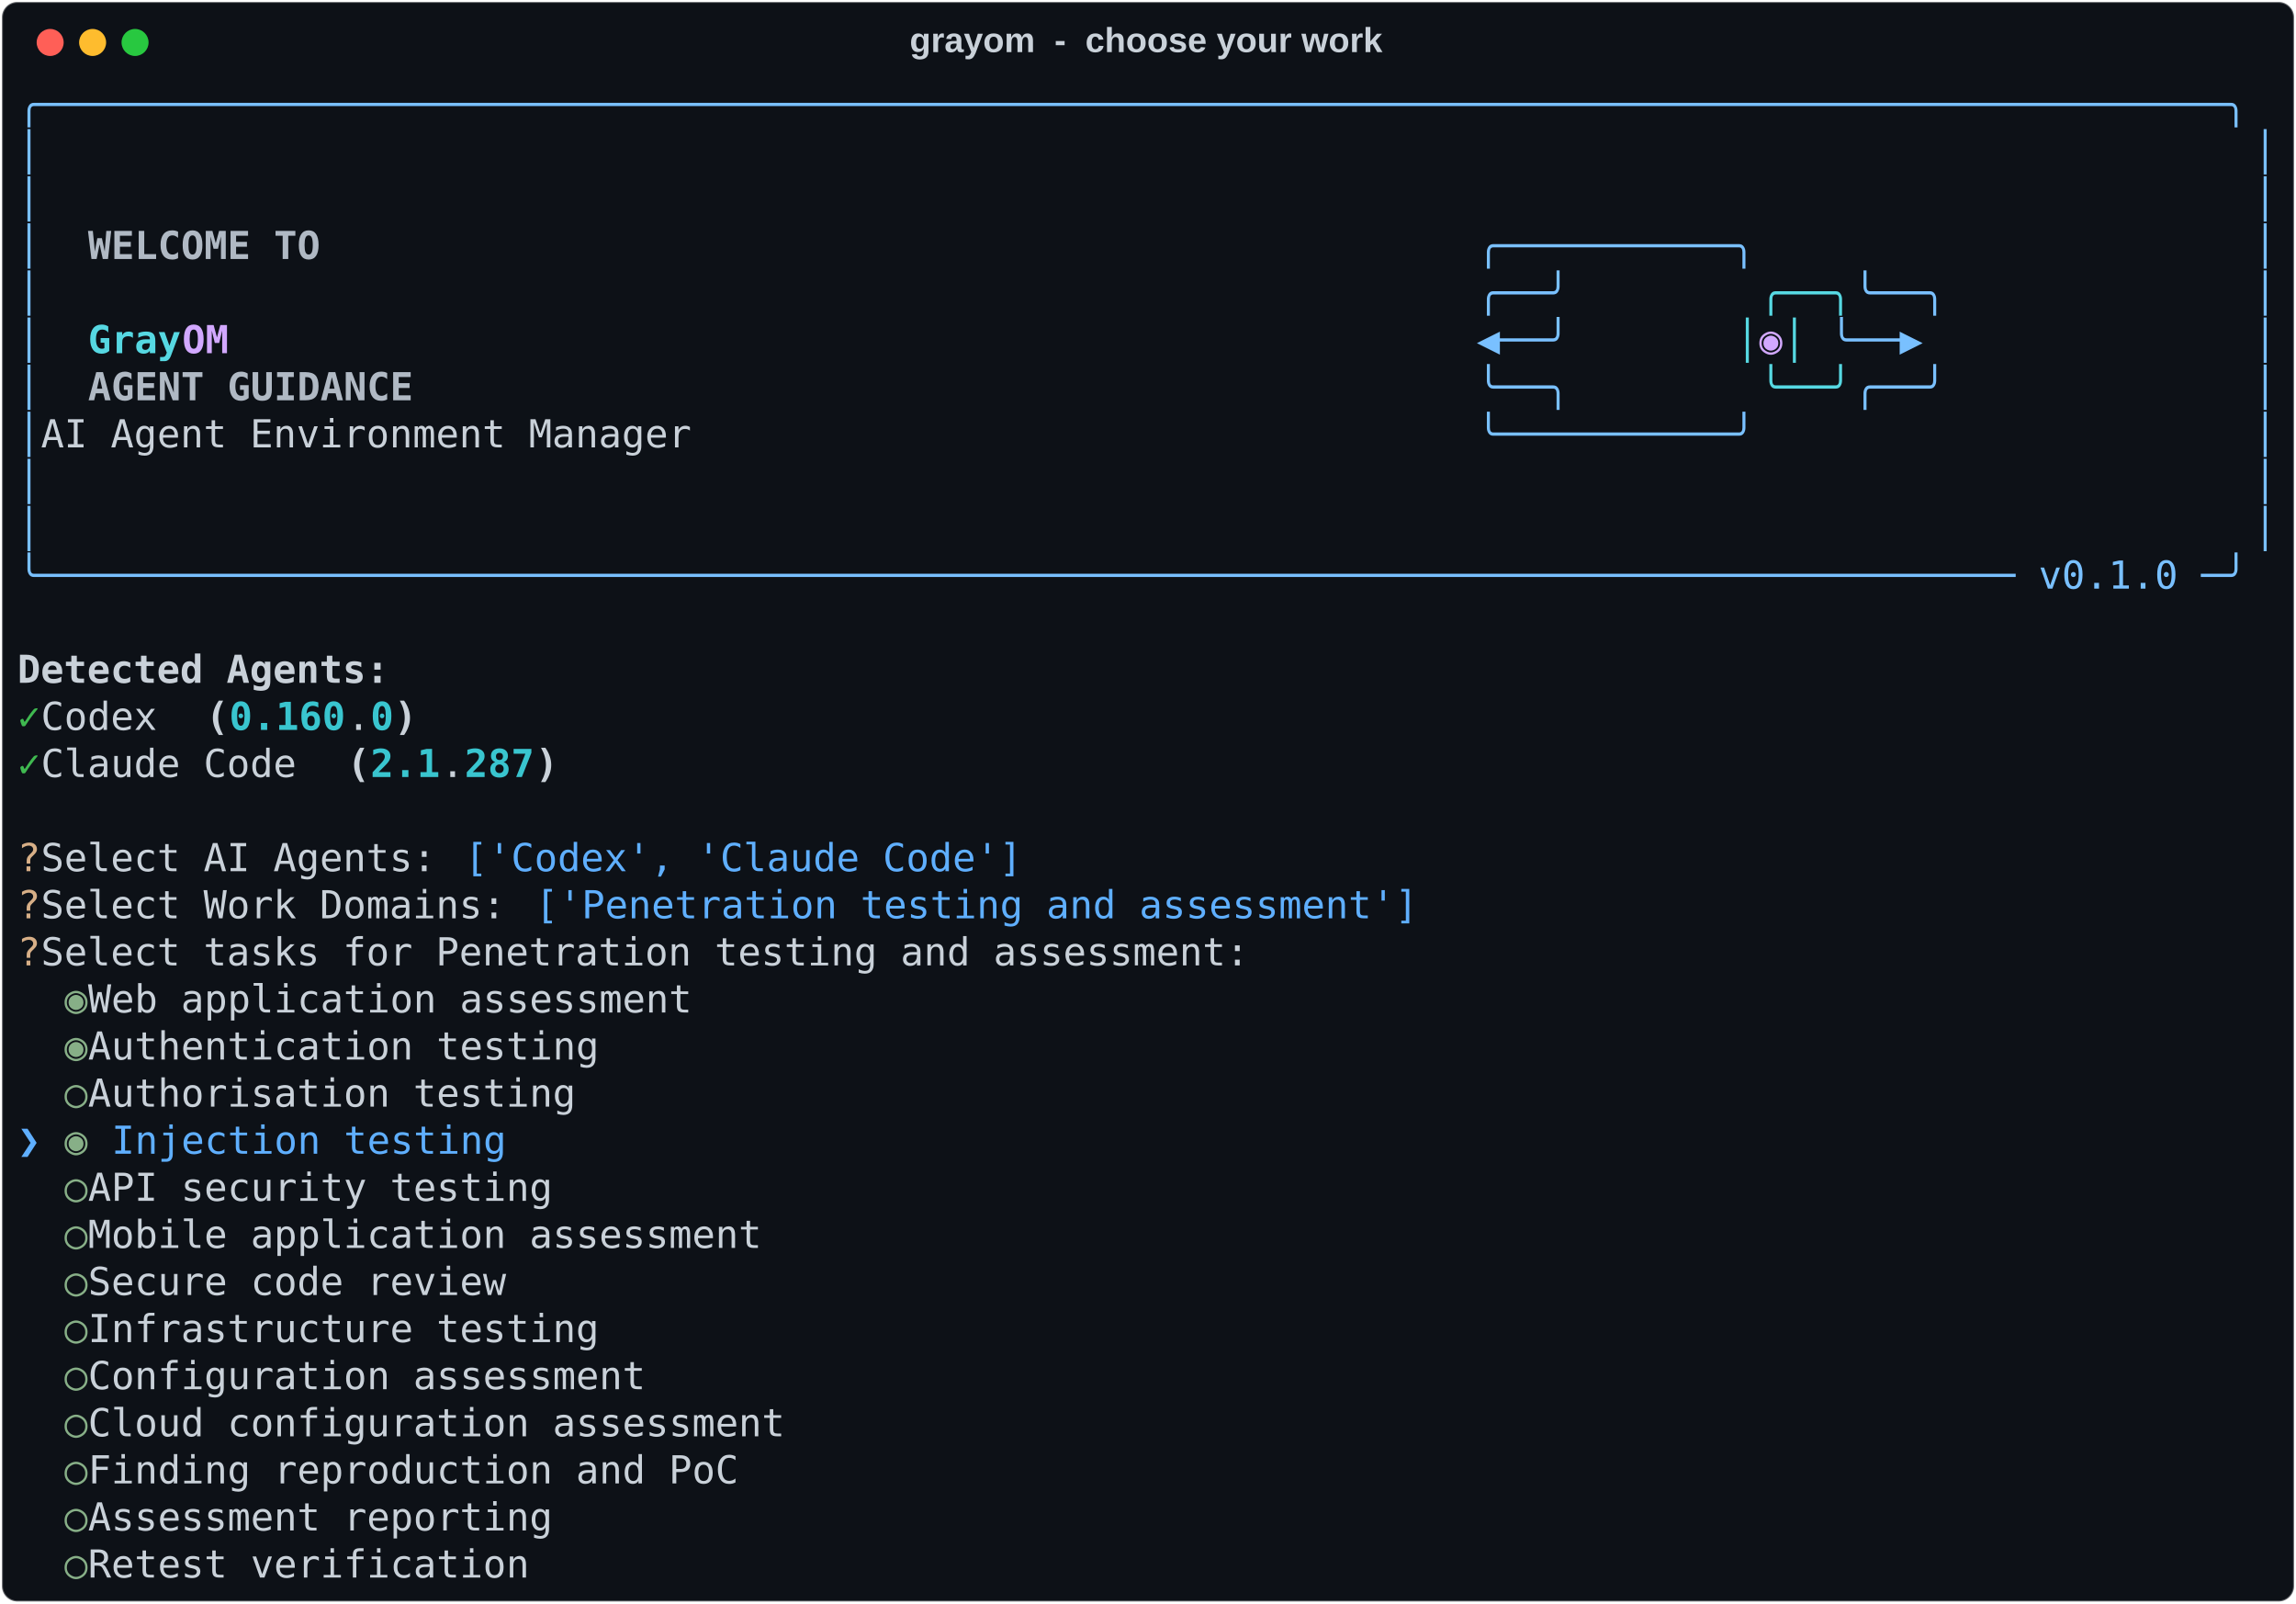
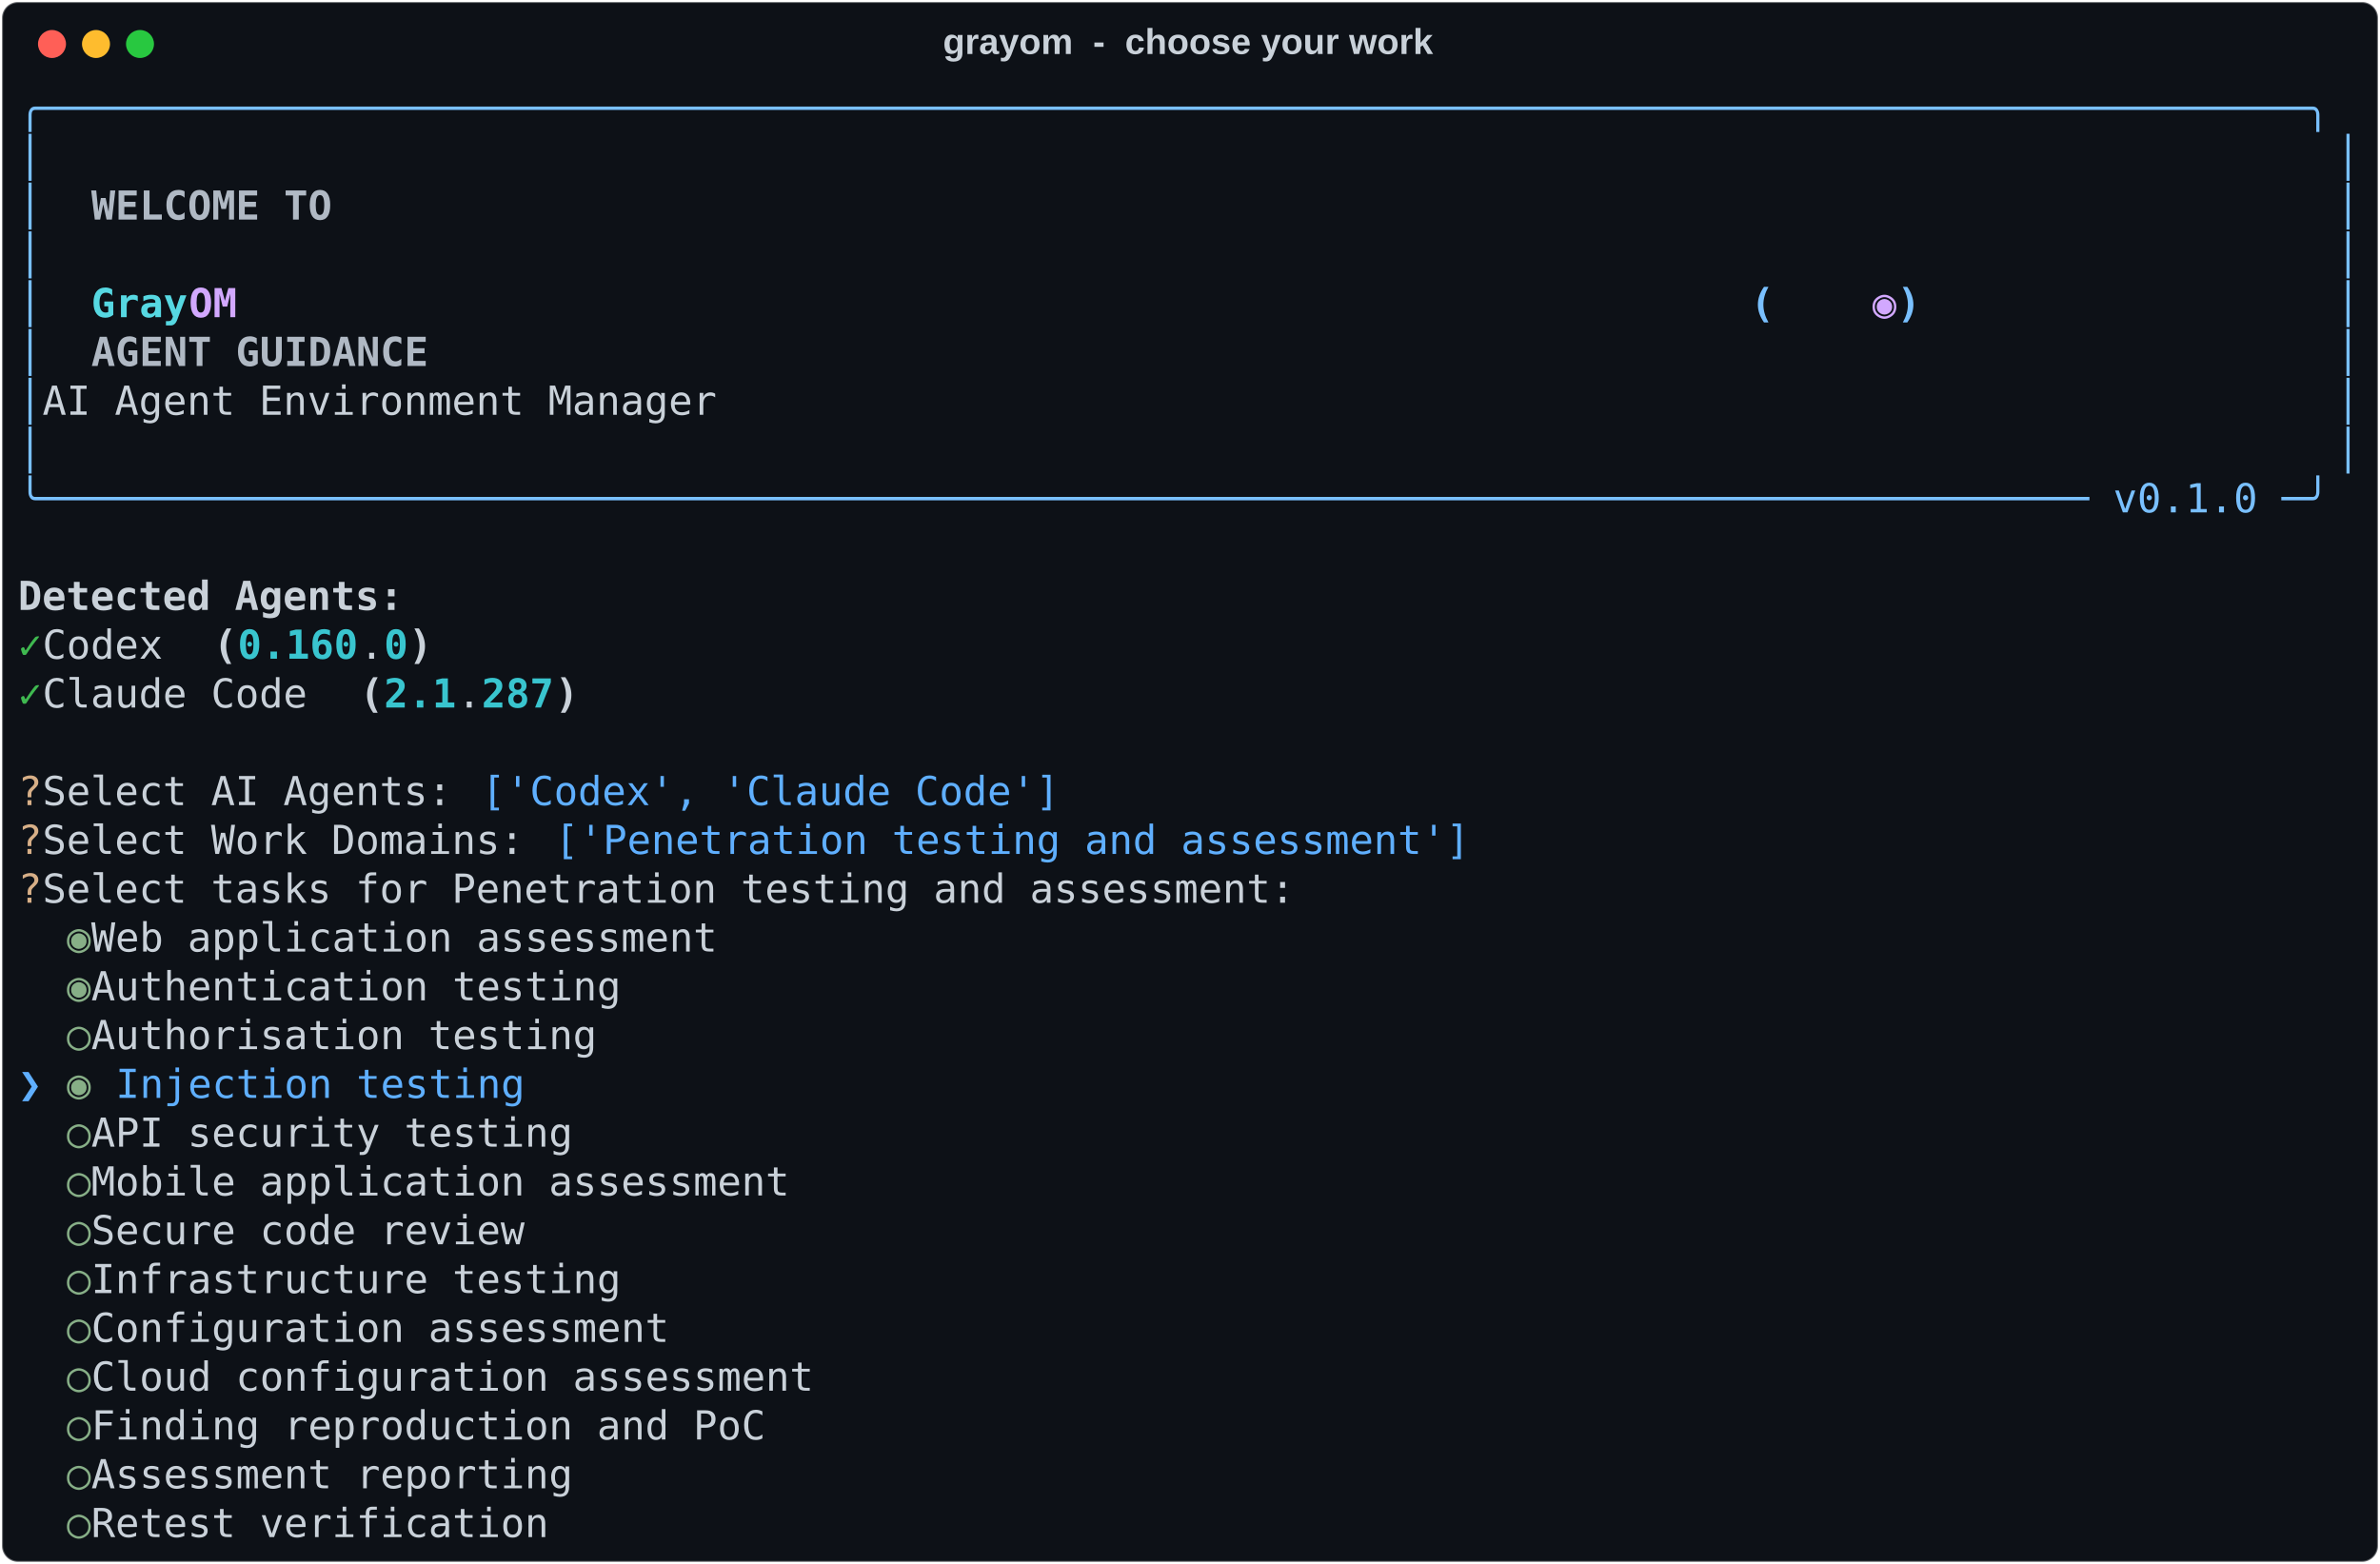
- <svg xmlns="http://www.w3.org/2000/svg" class="rich-terminal" viewBox="0 0 1190 830.8">
+ <svg xmlns="http://www.w3.org/2000/svg" class="rich-terminal" viewBox="0 0 1190 782.0">
  <style>

    @font-face {
        font-family: "Fira Code";
        src: local("FiraCode-Regular"),
                url("https://cdnjs.cloudflare.com/ajax/libs/firacode/6.2.0/woff2/FiraCode-Regular.woff2") format("woff2"),
                url("https://cdnjs.cloudflare.com/ajax/libs/firacode/6.2.0/woff/FiraCode-Regular.woff") format("woff");
        font-style: normal;
        font-weight: 400;
    }
    @font-face {
        font-family: "Fira Code";
        src: local("FiraCode-Bold"),
                url("https://cdnjs.cloudflare.com/ajax/libs/firacode/6.2.0/woff2/FiraCode-Bold.woff2") format("woff2"),
                url("https://cdnjs.cloudflare.com/ajax/libs/firacode/6.2.0/woff/FiraCode-Bold.woff") format("woff");
        font-style: bold;
        font-weight: 700;
    }

-     .terminal-2497470478-matrix {
+     .terminal-3735332745-matrix {
        font-family: Fira Code, monospace;
        font-size: 20px;
        line-height: 24.4px;
        font-variant-east-asian: full-width;
    }

-     .terminal-2497470478-title {
+     .terminal-3735332745-title {
        font-size: 18px;
        font-weight: bold;
        font-family: arial;
    }

-     .terminal-2497470478-r1 { fill: #79c0ff }
- .terminal-2497470478-r2 { fill: #c9d1d9 }
- .terminal-2497470478-r3 { fill: #79c0ff;font-weight: bold }
- .terminal-2497470478-r4 { fill: #b0b9c4;font-weight: bold }
- .terminal-2497470478-r5 { fill: #56d8e2;font-weight: bold }
- .terminal-2497470478-r6 { fill: #d2a8ff;font-weight: bold }
- .terminal-2497470478-r7 { fill: #c9d1d9;font-weight: bold }
- .terminal-2497470478-r8 { fill: #3fb950 }
- .terminal-2497470478-r9 { fill: #39c5cf;font-weight: bold }
- .terminal-2497470478-r10 { fill: #d7af87 }
- .terminal-2497470478-r11 { fill: #5fafff }
- .terminal-2497470478-r12 { fill: #b2b2b2 }
- .terminal-2497470478-r13 { fill: #87af87 }
+     .terminal-3735332745-r1 { fill: #79c0ff }
+ .terminal-3735332745-r2 { fill: #c9d1d9 }
+ .terminal-3735332745-r3 { fill: #b0b9c4;font-weight: bold }
+ .terminal-3735332745-r4 { fill: #79c0ff;font-weight: bold }
+ .terminal-3735332745-r5 { fill: #56d8e2;font-weight: bold }
+ .terminal-3735332745-r6 { fill: #d2a8ff;font-weight: bold }
+ .terminal-3735332745-r7 { fill: #c9d1d9;font-weight: bold }
+ .terminal-3735332745-r8 { fill: #3fb950 }
+ .terminal-3735332745-r9 { fill: #39c5cf;font-weight: bold }
+ .terminal-3735332745-r10 { fill: #d7af87 }
+ .terminal-3735332745-r11 { fill: #5fafff }
+ .terminal-3735332745-r12 { fill: #b2b2b2 }
+ .terminal-3735332745-r13 { fill: #87af87 }
    </style>
  <defs>
-     <clipPath id="terminal-2497470478-clip-terminal">
-       <rect x="0" y="0" width="1170.2" height="779.8" />
-     </clipPath>
-     <clipPath id="terminal-2497470478-line-0">
+     <clipPath id="terminal-3735332745-clip-terminal">
+       <rect x="0" y="0" width="1170.2" height="731.0" />
+     </clipPath>
+     <clipPath id="terminal-3735332745-line-0">
      <rect x="0" y="1.5" width="1171.2" height="24.65" />
    </clipPath>
-     <clipPath id="terminal-2497470478-line-1">
+     <clipPath id="terminal-3735332745-line-1">
      <rect x="0" y="25.9" width="1171.2" height="24.65" />
    </clipPath>
-     <clipPath id="terminal-2497470478-line-2">
+     <clipPath id="terminal-3735332745-line-2">
      <rect x="0" y="50.3" width="1171.2" height="24.65" />
    </clipPath>
-     <clipPath id="terminal-2497470478-line-3">
+     <clipPath id="terminal-3735332745-line-3">
      <rect x="0" y="74.7" width="1171.2" height="24.65" />
    </clipPath>
-     <clipPath id="terminal-2497470478-line-4">
+     <clipPath id="terminal-3735332745-line-4">
      <rect x="0" y="99.1" width="1171.2" height="24.65" />
    </clipPath>
-     <clipPath id="terminal-2497470478-line-5">
+     <clipPath id="terminal-3735332745-line-5">
      <rect x="0" y="123.5" width="1171.2" height="24.65" />
    </clipPath>
-     <clipPath id="terminal-2497470478-line-6">
+     <clipPath id="terminal-3735332745-line-6">
      <rect x="0" y="147.9" width="1171.2" height="24.65" />
    </clipPath>
-     <clipPath id="terminal-2497470478-line-7">
+     <clipPath id="terminal-3735332745-line-7">
      <rect x="0" y="172.3" width="1171.2" height="24.65" />
    </clipPath>
-     <clipPath id="terminal-2497470478-line-8">
+     <clipPath id="terminal-3735332745-line-8">
      <rect x="0" y="196.7" width="1171.2" height="24.65" />
    </clipPath>
-     <clipPath id="terminal-2497470478-line-9">
+     <clipPath id="terminal-3735332745-line-9">
      <rect x="0" y="221.1" width="1171.2" height="24.65" />
    </clipPath>
-     <clipPath id="terminal-2497470478-line-10">
+     <clipPath id="terminal-3735332745-line-10">
      <rect x="0" y="245.5" width="1171.2" height="24.65" />
    </clipPath>
-     <clipPath id="terminal-2497470478-line-11">
+     <clipPath id="terminal-3735332745-line-11">
      <rect x="0" y="269.9" width="1171.2" height="24.65" />
    </clipPath>
-     <clipPath id="terminal-2497470478-line-12">
+     <clipPath id="terminal-3735332745-line-12">
      <rect x="0" y="294.3" width="1171.2" height="24.65" />
    </clipPath>
-     <clipPath id="terminal-2497470478-line-13">
+     <clipPath id="terminal-3735332745-line-13">
      <rect x="0" y="318.7" width="1171.2" height="24.65" />
    </clipPath>
-     <clipPath id="terminal-2497470478-line-14">
+     <clipPath id="terminal-3735332745-line-14">
      <rect x="0" y="343.1" width="1171.2" height="24.65" />
    </clipPath>
-     <clipPath id="terminal-2497470478-line-15">
+     <clipPath id="terminal-3735332745-line-15">
      <rect x="0" y="367.5" width="1171.2" height="24.65" />
    </clipPath>
-     <clipPath id="terminal-2497470478-line-16">
+     <clipPath id="terminal-3735332745-line-16">
      <rect x="0" y="391.9" width="1171.2" height="24.65" />
    </clipPath>
-     <clipPath id="terminal-2497470478-line-17">
+     <clipPath id="terminal-3735332745-line-17">
      <rect x="0" y="416.3" width="1171.2" height="24.65" />
    </clipPath>
-     <clipPath id="terminal-2497470478-line-18">
+     <clipPath id="terminal-3735332745-line-18">
      <rect x="0" y="440.7" width="1171.2" height="24.65" />
    </clipPath>
-     <clipPath id="terminal-2497470478-line-19">
+     <clipPath id="terminal-3735332745-line-19">
      <rect x="0" y="465.1" width="1171.2" height="24.65" />
    </clipPath>
-     <clipPath id="terminal-2497470478-line-20">
+     <clipPath id="terminal-3735332745-line-20">
      <rect x="0" y="489.5" width="1171.2" height="24.65" />
    </clipPath>
-     <clipPath id="terminal-2497470478-line-21">
+     <clipPath id="terminal-3735332745-line-21">
      <rect x="0" y="513.9" width="1171.2" height="24.65" />
    </clipPath>
-     <clipPath id="terminal-2497470478-line-22">
+     <clipPath id="terminal-3735332745-line-22">
      <rect x="0" y="538.3" width="1171.2" height="24.65" />
    </clipPath>
-     <clipPath id="terminal-2497470478-line-23">
+     <clipPath id="terminal-3735332745-line-23">
      <rect x="0" y="562.7" width="1171.2" height="24.65" />
    </clipPath>
-     <clipPath id="terminal-2497470478-line-24">
+     <clipPath id="terminal-3735332745-line-24">
      <rect x="0" y="587.1" width="1171.2" height="24.65" />
    </clipPath>
-     <clipPath id="terminal-2497470478-line-25">
+     <clipPath id="terminal-3735332745-line-25">
      <rect x="0" y="611.5" width="1171.2" height="24.65" />
    </clipPath>
-     <clipPath id="terminal-2497470478-line-26">
+     <clipPath id="terminal-3735332745-line-26">
      <rect x="0" y="635.9" width="1171.2" height="24.65" />
    </clipPath>
-     <clipPath id="terminal-2497470478-line-27">
+     <clipPath id="terminal-3735332745-line-27">
      <rect x="0" y="660.3" width="1171.2" height="24.65" />
    </clipPath>
-     <clipPath id="terminal-2497470478-line-28">
+     <clipPath id="terminal-3735332745-line-28">
      <rect x="0" y="684.7" width="1171.2" height="24.65" />
    </clipPath>
-     <clipPath id="terminal-2497470478-line-29">
-       <rect x="0" y="709.1" width="1171.2" height="24.65" />
-     </clipPath>
-     <clipPath id="terminal-2497470478-line-30">
-       <rect x="0" y="733.5" width="1171.2" height="24.65" />
-     </clipPath>
  </defs>
-   <rect fill="#0d1117" stroke="rgba(255,255,255,0.35)" stroke-width="1" x="1" y="1" width="1188" height="828.8" rx="8" />
-   <text class="terminal-2497470478-title" fill="#c9d1d9" text-anchor="middle" x="594" y="27">grayom  -  choose your work</text>
+   <rect fill="#0d1117" stroke="rgba(255,255,255,0.35)" stroke-width="1" x="1" y="1" width="1188" height="780" rx="8" />
+   <text class="terminal-3735332745-title" fill="#c9d1d9" text-anchor="middle" x="594" y="27">grayom  -  choose your work</text>
  <g transform="translate(26,22)">
    <circle cx="0" cy="0" r="7" fill="#ff5f57" />
    <circle cx="22" cy="0" r="7" fill="#febc2e" />
    <circle cx="44" cy="0" r="7" fill="#28c840" />
  </g>
-   <g transform="translate(9, 41)" clip-path="url(#terminal-2497470478-clip-terminal)">
-     <g class="terminal-2497470478-matrix">
-       <text class="terminal-2497470478-r1" x="0" y="20" textLength="1171.2" clip-path="url(#terminal-2497470478-line-0)">╭──────────────────────────────────────────────────────────────────────────────────────────────╮</text>
-       <text class="terminal-2497470478-r2" x="1171.2" y="20" textLength="12.2" clip-path="url(#terminal-2497470478-line-0)">
- </text>
-       <text class="terminal-2497470478-r1" x="0" y="44.4" textLength="12.2" clip-path="url(#terminal-2497470478-line-1)">│</text>
-       <text class="terminal-2497470478-r1" x="1159" y="44.4" textLength="12.2" clip-path="url(#terminal-2497470478-line-1)">│</text>
-       <text class="terminal-2497470478-r2" x="1171.2" y="44.4" textLength="12.2" clip-path="url(#terminal-2497470478-line-1)">
- </text>
-       <text class="terminal-2497470478-r1" x="0" y="68.8" textLength="12.2" clip-path="url(#terminal-2497470478-line-2)">│</text>
-       <text class="terminal-2497470478-r1" x="1159" y="68.8" textLength="12.2" clip-path="url(#terminal-2497470478-line-2)">│</text>
-       <text class="terminal-2497470478-r2" x="1171.2" y="68.8" textLength="12.2" clip-path="url(#terminal-2497470478-line-2)">
- </text>
-       <text class="terminal-2497470478-r1" x="0" y="93.2" textLength="12.2" clip-path="url(#terminal-2497470478-line-3)">│</text>
-       <text class="terminal-2497470478-r4" x="36.6" y="93.2" textLength="658.8" clip-path="url(#terminal-2497470478-line-3)">WELCOME TO                                            </text>
-       <text class="terminal-2497470478-r3" x="756.4" y="93.2" textLength="305" clip-path="url(#terminal-2497470478-line-3)">          ╭──────────╮   </text>
-       <text class="terminal-2497470478-r1" x="1159" y="93.2" textLength="12.2" clip-path="url(#terminal-2497470478-line-3)">│</text>
-       <text class="terminal-2497470478-r2" x="1171.2" y="93.2" textLength="12.2" clip-path="url(#terminal-2497470478-line-3)">
- </text>
-       <text class="terminal-2497470478-r1" x="0" y="117.6" textLength="12.2" clip-path="url(#terminal-2497470478-line-4)">│</text>
-       <text class="terminal-2497470478-r3" x="756.4" y="117.6" textLength="146.4" clip-path="url(#terminal-2497470478-line-4)">     ╭──╯   </text>
-       <text class="terminal-2497470478-r5" x="902.8" y="117.6" textLength="48.8" clip-path="url(#terminal-2497470478-line-4)">╭──╮</text>
-       <text class="terminal-2497470478-r3" x="951.6" y="117.6" textLength="109.8" clip-path="url(#terminal-2497470478-line-4)">   ╰──╮  </text>
-       <text class="terminal-2497470478-r1" x="1159" y="117.6" textLength="12.2" clip-path="url(#terminal-2497470478-line-4)">│</text>
-       <text class="terminal-2497470478-r2" x="1171.2" y="117.6" textLength="12.2" clip-path="url(#terminal-2497470478-line-4)">
- </text>
-       <text class="terminal-2497470478-r1" x="0" y="142" textLength="12.2" clip-path="url(#terminal-2497470478-line-5)">│</text>
-       <text class="terminal-2497470478-r5" x="36.6" y="142" textLength="48.8" clip-path="url(#terminal-2497470478-line-5)">Gray</text>
-       <text class="terminal-2497470478-r6" x="85.4" y="142" textLength="24.4" clip-path="url(#terminal-2497470478-line-5)">OM</text>
-       <text class="terminal-2497470478-r3" x="756.4" y="142" textLength="134.2" clip-path="url(#terminal-2497470478-line-5)"> ◀──╯      </text>
-       <text class="terminal-2497470478-r5" x="890.6" y="142" textLength="12.2" clip-path="url(#terminal-2497470478-line-5)">│</text>
-       <text class="terminal-2497470478-r6" x="902.8" y="142" textLength="12.2" clip-path="url(#terminal-2497470478-line-5)">◉</text>
-       <text class="terminal-2497470478-r5" x="915" y="142" textLength="24.4" clip-path="url(#terminal-2497470478-line-5)"> │</text>
-       <text class="terminal-2497470478-r3" x="939.4" y="142" textLength="122" clip-path="url(#terminal-2497470478-line-5)">      ╰──▶</text>
-       <text class="terminal-2497470478-r1" x="1159" y="142" textLength="12.2" clip-path="url(#terminal-2497470478-line-5)">│</text>
-       <text class="terminal-2497470478-r2" x="1171.2" y="142" textLength="12.2" clip-path="url(#terminal-2497470478-line-5)">
- </text>
-       <text class="terminal-2497470478-r1" x="0" y="166.4" textLength="12.2" clip-path="url(#terminal-2497470478-line-6)">│</text>
-       <text class="terminal-2497470478-r4" x="36.6" y="166.4" textLength="658.8" clip-path="url(#terminal-2497470478-line-6)">AGENT GUIDANCE                                        </text>
-       <text class="terminal-2497470478-r3" x="756.4" y="166.4" textLength="146.4" clip-path="url(#terminal-2497470478-line-6)">     ╰──╮   </text>
-       <text class="terminal-2497470478-r5" x="902.8" y="166.4" textLength="48.8" clip-path="url(#terminal-2497470478-line-6)">╰──╯</text>
-       <text class="terminal-2497470478-r3" x="951.6" y="166.4" textLength="109.8" clip-path="url(#terminal-2497470478-line-6)">   ╭──╯  </text>
-       <text class="terminal-2497470478-r1" x="1159" y="166.4" textLength="12.2" clip-path="url(#terminal-2497470478-line-6)">│</text>
-       <text class="terminal-2497470478-r2" x="1171.2" y="166.4" textLength="12.2" clip-path="url(#terminal-2497470478-line-6)">
- </text>
-       <text class="terminal-2497470478-r1" x="0" y="190.8" textLength="12.2" clip-path="url(#terminal-2497470478-line-7)">│</text>
-       <text class="terminal-2497470478-r2" x="12.2" y="190.8" textLength="744.2" clip-path="url(#terminal-2497470478-line-7)">  AI Agent Environment Manager                               </text>
-       <text class="terminal-2497470478-r3" x="756.4" y="190.8" textLength="305" clip-path="url(#terminal-2497470478-line-7)">          ╰──────────╯   </text>
-       <text class="terminal-2497470478-r1" x="1159" y="190.8" textLength="12.2" clip-path="url(#terminal-2497470478-line-7)">│</text>
-       <text class="terminal-2497470478-r2" x="1171.2" y="190.8" textLength="12.2" clip-path="url(#terminal-2497470478-line-7)">
- </text>
-       <text class="terminal-2497470478-r1" x="0" y="215.2" textLength="12.2" clip-path="url(#terminal-2497470478-line-8)">│</text>
-       <text class="terminal-2497470478-r1" x="1159" y="215.2" textLength="12.2" clip-path="url(#terminal-2497470478-line-8)">│</text>
-       <text class="terminal-2497470478-r2" x="1171.2" y="215.2" textLength="12.2" clip-path="url(#terminal-2497470478-line-8)">
- </text>
-       <text class="terminal-2497470478-r1" x="0" y="239.6" textLength="12.2" clip-path="url(#terminal-2497470478-line-9)">│</text>
-       <text class="terminal-2497470478-r1" x="1159" y="239.6" textLength="12.2" clip-path="url(#terminal-2497470478-line-9)">│</text>
-       <text class="terminal-2497470478-r2" x="1171.2" y="239.6" textLength="12.2" clip-path="url(#terminal-2497470478-line-9)">
- </text>
-       <text class="terminal-2497470478-r1" x="0" y="264" textLength="1171.2" clip-path="url(#terminal-2497470478-line-10)">╰───────────────────────────────────────────────────────────────────────────────────── v0.1.0 ─╯</text>
-       <text class="terminal-2497470478-r2" x="1171.2" y="264" textLength="12.2" clip-path="url(#terminal-2497470478-line-10)">
- </text>
-       <text class="terminal-2497470478-r2" x="1171.2" y="288.4" textLength="12.2" clip-path="url(#terminal-2497470478-line-11)">
- </text>
-       <text class="terminal-2497470478-r7" x="0" y="312.8" textLength="195.2" clip-path="url(#terminal-2497470478-line-12)">Detected Agents:</text>
-       <text class="terminal-2497470478-r2" x="1171.2" y="312.8" textLength="12.2" clip-path="url(#terminal-2497470478-line-12)">
- </text>
-       <text class="terminal-2497470478-r8" x="0" y="337.2" textLength="12.2" clip-path="url(#terminal-2497470478-line-13)">✓</text>
-       <text class="terminal-2497470478-r2" x="12.2" y="337.2" textLength="85.4" clip-path="url(#terminal-2497470478-line-13)"> Codex </text>
-       <text class="terminal-2497470478-r7" x="97.6" y="337.2" textLength="12.2" clip-path="url(#terminal-2497470478-line-13)">(</text>
-       <text class="terminal-2497470478-r9" x="109.8" y="337.2" textLength="61" clip-path="url(#terminal-2497470478-line-13)">0.160</text>
-       <text class="terminal-2497470478-r2" x="170.8" y="337.2" textLength="12.2" clip-path="url(#terminal-2497470478-line-13)">.</text>
-       <text class="terminal-2497470478-r9" x="183" y="337.2" textLength="12.2" clip-path="url(#terminal-2497470478-line-13)">0</text>
-       <text class="terminal-2497470478-r7" x="195.2" y="337.2" textLength="12.2" clip-path="url(#terminal-2497470478-line-13)">)</text>
-       <text class="terminal-2497470478-r2" x="1171.2" y="337.2" textLength="12.2" clip-path="url(#terminal-2497470478-line-13)">
- </text>
-       <text class="terminal-2497470478-r8" x="0" y="361.6" textLength="12.2" clip-path="url(#terminal-2497470478-line-14)">✓</text>
-       <text class="terminal-2497470478-r2" x="12.2" y="361.6" textLength="158.6" clip-path="url(#terminal-2497470478-line-14)"> Claude Code </text>
-       <text class="terminal-2497470478-r7" x="170.8" y="361.6" textLength="12.2" clip-path="url(#terminal-2497470478-line-14)">(</text>
-       <text class="terminal-2497470478-r9" x="183" y="361.6" textLength="36.6" clip-path="url(#terminal-2497470478-line-14)">2.1</text>
-       <text class="terminal-2497470478-r2" x="219.6" y="361.6" textLength="12.2" clip-path="url(#terminal-2497470478-line-14)">.</text>
-       <text class="terminal-2497470478-r9" x="231.8" y="361.6" textLength="36.6" clip-path="url(#terminal-2497470478-line-14)">287</text>
-       <text class="terminal-2497470478-r7" x="268.4" y="361.6" textLength="12.2" clip-path="url(#terminal-2497470478-line-14)">)</text>
-       <text class="terminal-2497470478-r2" x="1171.2" y="361.6" textLength="12.2" clip-path="url(#terminal-2497470478-line-14)">
- </text>
-       <text class="terminal-2497470478-r2" x="1171.2" y="386" textLength="12.2" clip-path="url(#terminal-2497470478-line-15)">
- </text>
-       <text class="terminal-2497470478-r10" x="0" y="410.4" textLength="12.2" clip-path="url(#terminal-2497470478-line-16)">?</text>
-       <text class="terminal-2497470478-r2" x="12.2" y="410.4" textLength="219.6" clip-path="url(#terminal-2497470478-line-16)"> Select AI Agents:</text>
-       <text class="terminal-2497470478-r11" x="231.8" y="410.4" textLength="305" clip-path="url(#terminal-2497470478-line-16)"> ['Codex', 'Claude Code']</text>
-       <text class="terminal-2497470478-r2" x="1171.2" y="410.4" textLength="12.2" clip-path="url(#terminal-2497470478-line-16)">
- </text>
-       <text class="terminal-2497470478-r10" x="0" y="434.8" textLength="12.2" clip-path="url(#terminal-2497470478-line-17)">?</text>
-       <text class="terminal-2497470478-r2" x="12.2" y="434.8" textLength="256.2" clip-path="url(#terminal-2497470478-line-17)"> Select Work Domains:</text>
-       <text class="terminal-2497470478-r11" x="268.4" y="434.8" textLength="475.8" clip-path="url(#terminal-2497470478-line-17)"> ['Penetration testing and assessment']</text>
-       <text class="terminal-2497470478-r2" x="1171.2" y="434.8" textLength="12.2" clip-path="url(#terminal-2497470478-line-17)">
- </text>
-       <text class="terminal-2497470478-r10" x="0" y="459.2" textLength="12.2" clip-path="url(#terminal-2497470478-line-18)">?</text>
-       <text class="terminal-2497470478-r2" x="12.2" y="459.2" textLength="646.6" clip-path="url(#terminal-2497470478-line-18)"> Select tasks for Penetration testing and assessment:</text>
-       <text class="terminal-2497470478-r2" x="1171.2" y="459.2" textLength="12.2" clip-path="url(#terminal-2497470478-line-18)">
- </text>
-       <text class="terminal-2497470478-r13" x="24.4" y="483.6" textLength="12.2" clip-path="url(#terminal-2497470478-line-19)">◉</text>
-       <text class="terminal-2497470478-r2" x="36.6" y="483.6" textLength="329.4" clip-path="url(#terminal-2497470478-line-19)"> Web application assessment</text>
-       <text class="terminal-2497470478-r2" x="1171.2" y="483.6" textLength="12.2" clip-path="url(#terminal-2497470478-line-19)">
- </text>
-       <text class="terminal-2497470478-r13" x="24.4" y="508" textLength="12.2" clip-path="url(#terminal-2497470478-line-20)">◉</text>
-       <text class="terminal-2497470478-r2" x="36.6" y="508" textLength="280.6" clip-path="url(#terminal-2497470478-line-20)"> Authentication testing</text>
-       <text class="terminal-2497470478-r2" x="1171.2" y="508" textLength="12.2" clip-path="url(#terminal-2497470478-line-20)">
- </text>
-       <text class="terminal-2497470478-r13" x="24.4" y="532.4" textLength="12.2" clip-path="url(#terminal-2497470478-line-21)">○</text>
-       <text class="terminal-2497470478-r2" x="36.6" y="532.4" textLength="268.4" clip-path="url(#terminal-2497470478-line-21)"> Authorisation testing</text>
-       <text class="terminal-2497470478-r2" x="1171.2" y="532.4" textLength="12.2" clip-path="url(#terminal-2497470478-line-21)">
- </text>
-       <text class="terminal-2497470478-r11" x="0" y="556.8" textLength="12.2" clip-path="url(#terminal-2497470478-line-22)">❯</text>
-       <text class="terminal-2497470478-r13" x="24.4" y="556.8" textLength="12.2" clip-path="url(#terminal-2497470478-line-22)">◉</text>
-       <text class="terminal-2497470478-r11" x="48.8" y="556.8" textLength="207.4" clip-path="url(#terminal-2497470478-line-22)">Injection testing</text>
-       <text class="terminal-2497470478-r2" x="1171.2" y="556.8" textLength="12.2" clip-path="url(#terminal-2497470478-line-22)">
- </text>
-       <text class="terminal-2497470478-r13" x="24.4" y="581.2" textLength="12.2" clip-path="url(#terminal-2497470478-line-23)">○</text>
-       <text class="terminal-2497470478-r2" x="36.6" y="581.2" textLength="280.6" clip-path="url(#terminal-2497470478-line-23)"> API security testing  </text>
-       <text class="terminal-2497470478-r2" x="1171.2" y="581.2" textLength="12.2" clip-path="url(#terminal-2497470478-line-23)">
- </text>
-       <text class="terminal-2497470478-r13" x="24.4" y="605.6" textLength="12.2" clip-path="url(#terminal-2497470478-line-24)">○</text>
-       <text class="terminal-2497470478-r2" x="36.6" y="605.6" textLength="427" clip-path="url(#terminal-2497470478-line-24)"> Mobile application assessment     </text>
-       <text class="terminal-2497470478-r2" x="1171.2" y="605.6" textLength="12.2" clip-path="url(#terminal-2497470478-line-24)">
- </text>
-       <text class="terminal-2497470478-r13" x="24.4" y="630" textLength="12.2" clip-path="url(#terminal-2497470478-line-25)">○</text>
-       <text class="terminal-2497470478-r2" x="36.6" y="630" textLength="231.8" clip-path="url(#terminal-2497470478-line-25)"> Secure code review</text>
-       <text class="terminal-2497470478-r2" x="1171.2" y="630" textLength="12.2" clip-path="url(#terminal-2497470478-line-25)">
- </text>
-       <text class="terminal-2497470478-r13" x="24.4" y="654.4" textLength="12.2" clip-path="url(#terminal-2497470478-line-26)">○</text>
-       <text class="terminal-2497470478-r2" x="36.6" y="654.4" textLength="280.6" clip-path="url(#terminal-2497470478-line-26)"> Infrastructure testing</text>
-       <text class="terminal-2497470478-r2" x="1171.2" y="654.4" textLength="12.2" clip-path="url(#terminal-2497470478-line-26)">
- </text>
-       <text class="terminal-2497470478-r13" x="24.4" y="678.8" textLength="12.2" clip-path="url(#terminal-2497470478-line-27)">○</text>
-       <text class="terminal-2497470478-r2" x="36.6" y="678.8" textLength="305" clip-path="url(#terminal-2497470478-line-27)"> Configuration assessment</text>
-       <text class="terminal-2497470478-r2" x="1171.2" y="678.8" textLength="12.2" clip-path="url(#terminal-2497470478-line-27)">
- </text>
-       <text class="terminal-2497470478-r13" x="24.4" y="703.2" textLength="12.2" clip-path="url(#terminal-2497470478-line-28)">○</text>
-       <text class="terminal-2497470478-r2" x="36.6" y="703.2" textLength="378.2" clip-path="url(#terminal-2497470478-line-28)"> Cloud configuration assessment</text>
-       <text class="terminal-2497470478-r2" x="1171.2" y="703.2" textLength="12.2" clip-path="url(#terminal-2497470478-line-28)">
- </text>
-       <text class="terminal-2497470478-r13" x="24.4" y="727.6" textLength="12.2" clip-path="url(#terminal-2497470478-line-29)">○</text>
-       <text class="terminal-2497470478-r2" x="36.6" y="727.6" textLength="353.8" clip-path="url(#terminal-2497470478-line-29)"> Finding reproduction and PoC</text>
-       <text class="terminal-2497470478-r2" x="1171.2" y="727.6" textLength="12.2" clip-path="url(#terminal-2497470478-line-29)">
- </text>
-       <text class="terminal-2497470478-r13" x="24.4" y="752" textLength="12.2" clip-path="url(#terminal-2497470478-line-30)">○</text>
-       <text class="terminal-2497470478-r2" x="36.6" y="752" textLength="256.2" clip-path="url(#terminal-2497470478-line-30)"> Assessment reporting</text>
-       <text class="terminal-2497470478-r2" x="1171.2" y="752" textLength="12.2" clip-path="url(#terminal-2497470478-line-30)">
- </text>
-       <text class="terminal-2497470478-r13" x="24.4" y="776.4" textLength="12.2" clip-path="url(#terminal-2497470478-line-31)">○</text>
-       <text class="terminal-2497470478-r2" x="36.6" y="776.4" textLength="244" clip-path="url(#terminal-2497470478-line-31)"> Retest verification</text>
-       <text class="terminal-2497470478-r2" x="1171.2" y="776.4" textLength="12.2" clip-path="url(#terminal-2497470478-line-31)">
+   <g transform="translate(9, 41)" clip-path="url(#terminal-3735332745-clip-terminal)">
+     <g class="terminal-3735332745-matrix">
+       <text class="terminal-3735332745-r1" x="0" y="20" textLength="1171.2" clip-path="url(#terminal-3735332745-line-0)">╭──────────────────────────────────────────────────────────────────────────────────────────────╮</text>
+       <text class="terminal-3735332745-r2" x="1171.2" y="20" textLength="12.2" clip-path="url(#terminal-3735332745-line-0)">
+ </text>
+       <text class="terminal-3735332745-r1" x="0" y="44.4" textLength="12.2" clip-path="url(#terminal-3735332745-line-1)">│</text>
+       <text class="terminal-3735332745-r1" x="1159" y="44.4" textLength="12.2" clip-path="url(#terminal-3735332745-line-1)">│</text>
+       <text class="terminal-3735332745-r2" x="1171.2" y="44.4" textLength="12.2" clip-path="url(#terminal-3735332745-line-1)">
+ </text>
+       <text class="terminal-3735332745-r1" x="0" y="68.8" textLength="12.2" clip-path="url(#terminal-3735332745-line-2)">│</text>
+       <text class="terminal-3735332745-r3" x="36.6" y="68.8" textLength="658.8" clip-path="url(#terminal-3735332745-line-2)">WELCOME TO                                            </text>
+       <text class="terminal-3735332745-r1" x="1159" y="68.8" textLength="12.2" clip-path="url(#terminal-3735332745-line-2)">│</text>
+       <text class="terminal-3735332745-r2" x="1171.2" y="68.8" textLength="12.2" clip-path="url(#terminal-3735332745-line-2)">
+ </text>
+       <text class="terminal-3735332745-r1" x="0" y="93.2" textLength="12.2" clip-path="url(#terminal-3735332745-line-3)">│</text>
+       <text class="terminal-3735332745-r1" x="1159" y="93.2" textLength="12.2" clip-path="url(#terminal-3735332745-line-3)">│</text>
+       <text class="terminal-3735332745-r2" x="1171.2" y="93.2" textLength="12.2" clip-path="url(#terminal-3735332745-line-3)">
+ </text>
+       <text class="terminal-3735332745-r1" x="0" y="117.6" textLength="12.2" clip-path="url(#terminal-3735332745-line-4)">│</text>
+       <text class="terminal-3735332745-r5" x="36.6" y="117.6" textLength="48.8" clip-path="url(#terminal-3735332745-line-4)">Gray</text>
+       <text class="terminal-3735332745-r6" x="85.4" y="117.6" textLength="24.4" clip-path="url(#terminal-3735332745-line-4)">OM</text>
+       <text class="terminal-3735332745-r4" x="866.2" y="117.6" textLength="61" clip-path="url(#terminal-3735332745-line-4)">   ( </text>
+       <text class="terminal-3735332745-r6" x="927.2" y="117.6" textLength="12.2" clip-path="url(#terminal-3735332745-line-4)">◉</text>
+       <text class="terminal-3735332745-r4" x="939.4" y="117.6" textLength="24.4" clip-path="url(#terminal-3735332745-line-4)"> )</text>
+       <text class="terminal-3735332745-r1" x="1159" y="117.6" textLength="12.2" clip-path="url(#terminal-3735332745-line-4)">│</text>
+       <text class="terminal-3735332745-r2" x="1171.2" y="117.6" textLength="12.2" clip-path="url(#terminal-3735332745-line-4)">
+ </text>
+       <text class="terminal-3735332745-r1" x="0" y="142" textLength="12.2" clip-path="url(#terminal-3735332745-line-5)">│</text>
+       <text class="terminal-3735332745-r3" x="36.6" y="142" textLength="658.8" clip-path="url(#terminal-3735332745-line-5)">AGENT GUIDANCE                                        </text>
+       <text class="terminal-3735332745-r1" x="1159" y="142" textLength="12.2" clip-path="url(#terminal-3735332745-line-5)">│</text>
+       <text class="terminal-3735332745-r2" x="1171.2" y="142" textLength="12.2" clip-path="url(#terminal-3735332745-line-5)">
+ </text>
+       <text class="terminal-3735332745-r1" x="0" y="166.4" textLength="12.2" clip-path="url(#terminal-3735332745-line-6)">│</text>
+       <text class="terminal-3735332745-r2" x="12.2" y="166.4" textLength="1146.8" clip-path="url(#terminal-3735332745-line-6)">  AI Agent Environment Manager                                                                </text>
+       <text class="terminal-3735332745-r1" x="1159" y="166.4" textLength="12.2" clip-path="url(#terminal-3735332745-line-6)">│</text>
+       <text class="terminal-3735332745-r2" x="1171.2" y="166.4" textLength="12.2" clip-path="url(#terminal-3735332745-line-6)">
+ </text>
+       <text class="terminal-3735332745-r1" x="0" y="190.8" textLength="12.2" clip-path="url(#terminal-3735332745-line-7)">│</text>
+       <text class="terminal-3735332745-r1" x="1159" y="190.8" textLength="12.2" clip-path="url(#terminal-3735332745-line-7)">│</text>
+       <text class="terminal-3735332745-r2" x="1171.2" y="190.8" textLength="12.2" clip-path="url(#terminal-3735332745-line-7)">
+ </text>
+       <text class="terminal-3735332745-r1" x="0" y="215.2" textLength="1171.2" clip-path="url(#terminal-3735332745-line-8)">╰───────────────────────────────────────────────────────────────────────────────────── v0.1.0 ─╯</text>
+       <text class="terminal-3735332745-r2" x="1171.2" y="215.2" textLength="12.2" clip-path="url(#terminal-3735332745-line-8)">
+ </text>
+       <text class="terminal-3735332745-r2" x="1171.2" y="239.6" textLength="12.2" clip-path="url(#terminal-3735332745-line-9)">
+ </text>
+       <text class="terminal-3735332745-r7" x="0" y="264" textLength="195.2" clip-path="url(#terminal-3735332745-line-10)">Detected Agents:</text>
+       <text class="terminal-3735332745-r2" x="1171.2" y="264" textLength="12.2" clip-path="url(#terminal-3735332745-line-10)">
+ </text>
+       <text class="terminal-3735332745-r8" x="0" y="288.4" textLength="12.2" clip-path="url(#terminal-3735332745-line-11)">✓</text>
+       <text class="terminal-3735332745-r2" x="12.2" y="288.4" textLength="85.4" clip-path="url(#terminal-3735332745-line-11)"> Codex </text>
+       <text class="terminal-3735332745-r7" x="97.6" y="288.4" textLength="12.2" clip-path="url(#terminal-3735332745-line-11)">(</text>
+       <text class="terminal-3735332745-r9" x="109.8" y="288.4" textLength="61" clip-path="url(#terminal-3735332745-line-11)">0.160</text>
+       <text class="terminal-3735332745-r2" x="170.8" y="288.4" textLength="12.2" clip-path="url(#terminal-3735332745-line-11)">.</text>
+       <text class="terminal-3735332745-r9" x="183" y="288.4" textLength="12.2" clip-path="url(#terminal-3735332745-line-11)">0</text>
+       <text class="terminal-3735332745-r7" x="195.2" y="288.4" textLength="12.2" clip-path="url(#terminal-3735332745-line-11)">)</text>
+       <text class="terminal-3735332745-r2" x="1171.2" y="288.4" textLength="12.2" clip-path="url(#terminal-3735332745-line-11)">
+ </text>
+       <text class="terminal-3735332745-r8" x="0" y="312.8" textLength="12.2" clip-path="url(#terminal-3735332745-line-12)">✓</text>
+       <text class="terminal-3735332745-r2" x="12.2" y="312.8" textLength="158.6" clip-path="url(#terminal-3735332745-line-12)"> Claude Code </text>
+       <text class="terminal-3735332745-r7" x="170.8" y="312.8" textLength="12.2" clip-path="url(#terminal-3735332745-line-12)">(</text>
+       <text class="terminal-3735332745-r9" x="183" y="312.8" textLength="36.6" clip-path="url(#terminal-3735332745-line-12)">2.1</text>
+       <text class="terminal-3735332745-r2" x="219.6" y="312.8" textLength="12.2" clip-path="url(#terminal-3735332745-line-12)">.</text>
+       <text class="terminal-3735332745-r9" x="231.8" y="312.8" textLength="36.6" clip-path="url(#terminal-3735332745-line-12)">287</text>
+       <text class="terminal-3735332745-r7" x="268.4" y="312.8" textLength="12.2" clip-path="url(#terminal-3735332745-line-12)">)</text>
+       <text class="terminal-3735332745-r2" x="1171.2" y="312.8" textLength="12.2" clip-path="url(#terminal-3735332745-line-12)">
+ </text>
+       <text class="terminal-3735332745-r2" x="1171.2" y="337.2" textLength="12.2" clip-path="url(#terminal-3735332745-line-13)">
+ </text>
+       <text class="terminal-3735332745-r10" x="0" y="361.6" textLength="12.2" clip-path="url(#terminal-3735332745-line-14)">?</text>
+       <text class="terminal-3735332745-r2" x="12.2" y="361.6" textLength="219.6" clip-path="url(#terminal-3735332745-line-14)"> Select AI Agents:</text>
+       <text class="terminal-3735332745-r11" x="231.8" y="361.6" textLength="305" clip-path="url(#terminal-3735332745-line-14)"> ['Codex', 'Claude Code']</text>
+       <text class="terminal-3735332745-r2" x="1171.2" y="361.6" textLength="12.2" clip-path="url(#terminal-3735332745-line-14)">
+ </text>
+       <text class="terminal-3735332745-r10" x="0" y="386" textLength="12.2" clip-path="url(#terminal-3735332745-line-15)">?</text>
+       <text class="terminal-3735332745-r2" x="12.2" y="386" textLength="256.2" clip-path="url(#terminal-3735332745-line-15)"> Select Work Domains:</text>
+       <text class="terminal-3735332745-r11" x="268.4" y="386" textLength="475.8" clip-path="url(#terminal-3735332745-line-15)"> ['Penetration testing and assessment']</text>
+       <text class="terminal-3735332745-r2" x="1171.2" y="386" textLength="12.2" clip-path="url(#terminal-3735332745-line-15)">
+ </text>
+       <text class="terminal-3735332745-r10" x="0" y="410.4" textLength="12.2" clip-path="url(#terminal-3735332745-line-16)">?</text>
+       <text class="terminal-3735332745-r2" x="12.2" y="410.4" textLength="646.6" clip-path="url(#terminal-3735332745-line-16)"> Select tasks for Penetration testing and assessment:</text>
+       <text class="terminal-3735332745-r2" x="1171.2" y="410.4" textLength="12.2" clip-path="url(#terminal-3735332745-line-16)">
+ </text>
+       <text class="terminal-3735332745-r13" x="24.4" y="434.8" textLength="12.2" clip-path="url(#terminal-3735332745-line-17)">◉</text>
+       <text class="terminal-3735332745-r2" x="36.6" y="434.8" textLength="329.4" clip-path="url(#terminal-3735332745-line-17)"> Web application assessment</text>
+       <text class="terminal-3735332745-r2" x="1171.2" y="434.8" textLength="12.2" clip-path="url(#terminal-3735332745-line-17)">
+ </text>
+       <text class="terminal-3735332745-r13" x="24.4" y="459.2" textLength="12.2" clip-path="url(#terminal-3735332745-line-18)">◉</text>
+       <text class="terminal-3735332745-r2" x="36.6" y="459.2" textLength="280.6" clip-path="url(#terminal-3735332745-line-18)"> Authentication testing</text>
+       <text class="terminal-3735332745-r2" x="1171.2" y="459.2" textLength="12.2" clip-path="url(#terminal-3735332745-line-18)">
+ </text>
+       <text class="terminal-3735332745-r13" x="24.4" y="483.6" textLength="12.2" clip-path="url(#terminal-3735332745-line-19)">○</text>
+       <text class="terminal-3735332745-r2" x="36.6" y="483.6" textLength="268.4" clip-path="url(#terminal-3735332745-line-19)"> Authorisation testing</text>
+       <text class="terminal-3735332745-r2" x="1171.2" y="483.6" textLength="12.2" clip-path="url(#terminal-3735332745-line-19)">
+ </text>
+       <text class="terminal-3735332745-r11" x="0" y="508" textLength="12.2" clip-path="url(#terminal-3735332745-line-20)">❯</text>
+       <text class="terminal-3735332745-r13" x="24.4" y="508" textLength="12.2" clip-path="url(#terminal-3735332745-line-20)">◉</text>
+       <text class="terminal-3735332745-r11" x="48.8" y="508" textLength="207.4" clip-path="url(#terminal-3735332745-line-20)">Injection testing</text>
+       <text class="terminal-3735332745-r2" x="1171.2" y="508" textLength="12.2" clip-path="url(#terminal-3735332745-line-20)">
+ </text>
+       <text class="terminal-3735332745-r13" x="24.4" y="532.4" textLength="12.2" clip-path="url(#terminal-3735332745-line-21)">○</text>
+       <text class="terminal-3735332745-r2" x="36.6" y="532.4" textLength="280.6" clip-path="url(#terminal-3735332745-line-21)"> API security testing  </text>
+       <text class="terminal-3735332745-r2" x="1171.2" y="532.4" textLength="12.2" clip-path="url(#terminal-3735332745-line-21)">
+ </text>
+       <text class="terminal-3735332745-r13" x="24.4" y="556.8" textLength="12.2" clip-path="url(#terminal-3735332745-line-22)">○</text>
+       <text class="terminal-3735332745-r2" x="36.6" y="556.8" textLength="427" clip-path="url(#terminal-3735332745-line-22)"> Mobile application assessment     </text>
+       <text class="terminal-3735332745-r2" x="1171.2" y="556.8" textLength="12.2" clip-path="url(#terminal-3735332745-line-22)">
+ </text>
+       <text class="terminal-3735332745-r13" x="24.4" y="581.2" textLength="12.2" clip-path="url(#terminal-3735332745-line-23)">○</text>
+       <text class="terminal-3735332745-r2" x="36.6" y="581.2" textLength="231.8" clip-path="url(#terminal-3735332745-line-23)"> Secure code review</text>
+       <text class="terminal-3735332745-r2" x="1171.2" y="581.2" textLength="12.2" clip-path="url(#terminal-3735332745-line-23)">
+ </text>
+       <text class="terminal-3735332745-r13" x="24.4" y="605.6" textLength="12.2" clip-path="url(#terminal-3735332745-line-24)">○</text>
+       <text class="terminal-3735332745-r2" x="36.6" y="605.6" textLength="280.6" clip-path="url(#terminal-3735332745-line-24)"> Infrastructure testing</text>
+       <text class="terminal-3735332745-r2" x="1171.2" y="605.6" textLength="12.2" clip-path="url(#terminal-3735332745-line-24)">
+ </text>
+       <text class="terminal-3735332745-r13" x="24.4" y="630" textLength="12.2" clip-path="url(#terminal-3735332745-line-25)">○</text>
+       <text class="terminal-3735332745-r2" x="36.6" y="630" textLength="305" clip-path="url(#terminal-3735332745-line-25)"> Configuration assessment</text>
+       <text class="terminal-3735332745-r2" x="1171.2" y="630" textLength="12.2" clip-path="url(#terminal-3735332745-line-25)">
+ </text>
+       <text class="terminal-3735332745-r13" x="24.4" y="654.4" textLength="12.2" clip-path="url(#terminal-3735332745-line-26)">○</text>
+       <text class="terminal-3735332745-r2" x="36.6" y="654.4" textLength="378.2" clip-path="url(#terminal-3735332745-line-26)"> Cloud configuration assessment</text>
+       <text class="terminal-3735332745-r2" x="1171.2" y="654.4" textLength="12.2" clip-path="url(#terminal-3735332745-line-26)">
+ </text>
+       <text class="terminal-3735332745-r13" x="24.4" y="678.8" textLength="12.2" clip-path="url(#terminal-3735332745-line-27)">○</text>
+       <text class="terminal-3735332745-r2" x="36.6" y="678.8" textLength="353.8" clip-path="url(#terminal-3735332745-line-27)"> Finding reproduction and PoC</text>
+       <text class="terminal-3735332745-r2" x="1171.2" y="678.8" textLength="12.2" clip-path="url(#terminal-3735332745-line-27)">
+ </text>
+       <text class="terminal-3735332745-r13" x="24.4" y="703.2" textLength="12.2" clip-path="url(#terminal-3735332745-line-28)">○</text>
+       <text class="terminal-3735332745-r2" x="36.6" y="703.2" textLength="256.2" clip-path="url(#terminal-3735332745-line-28)"> Assessment reporting</text>
+       <text class="terminal-3735332745-r2" x="1171.2" y="703.2" textLength="12.2" clip-path="url(#terminal-3735332745-line-28)">
+ </text>
+       <text class="terminal-3735332745-r13" x="24.4" y="727.6" textLength="12.2" clip-path="url(#terminal-3735332745-line-29)">○</text>
+       <text class="terminal-3735332745-r2" x="36.6" y="727.6" textLength="244" clip-path="url(#terminal-3735332745-line-29)"> Retest verification</text>
+       <text class="terminal-3735332745-r2" x="1171.2" y="727.6" textLength="12.2" clip-path="url(#terminal-3735332745-line-29)">
</text>
    </g>
  </g>
</svg>
